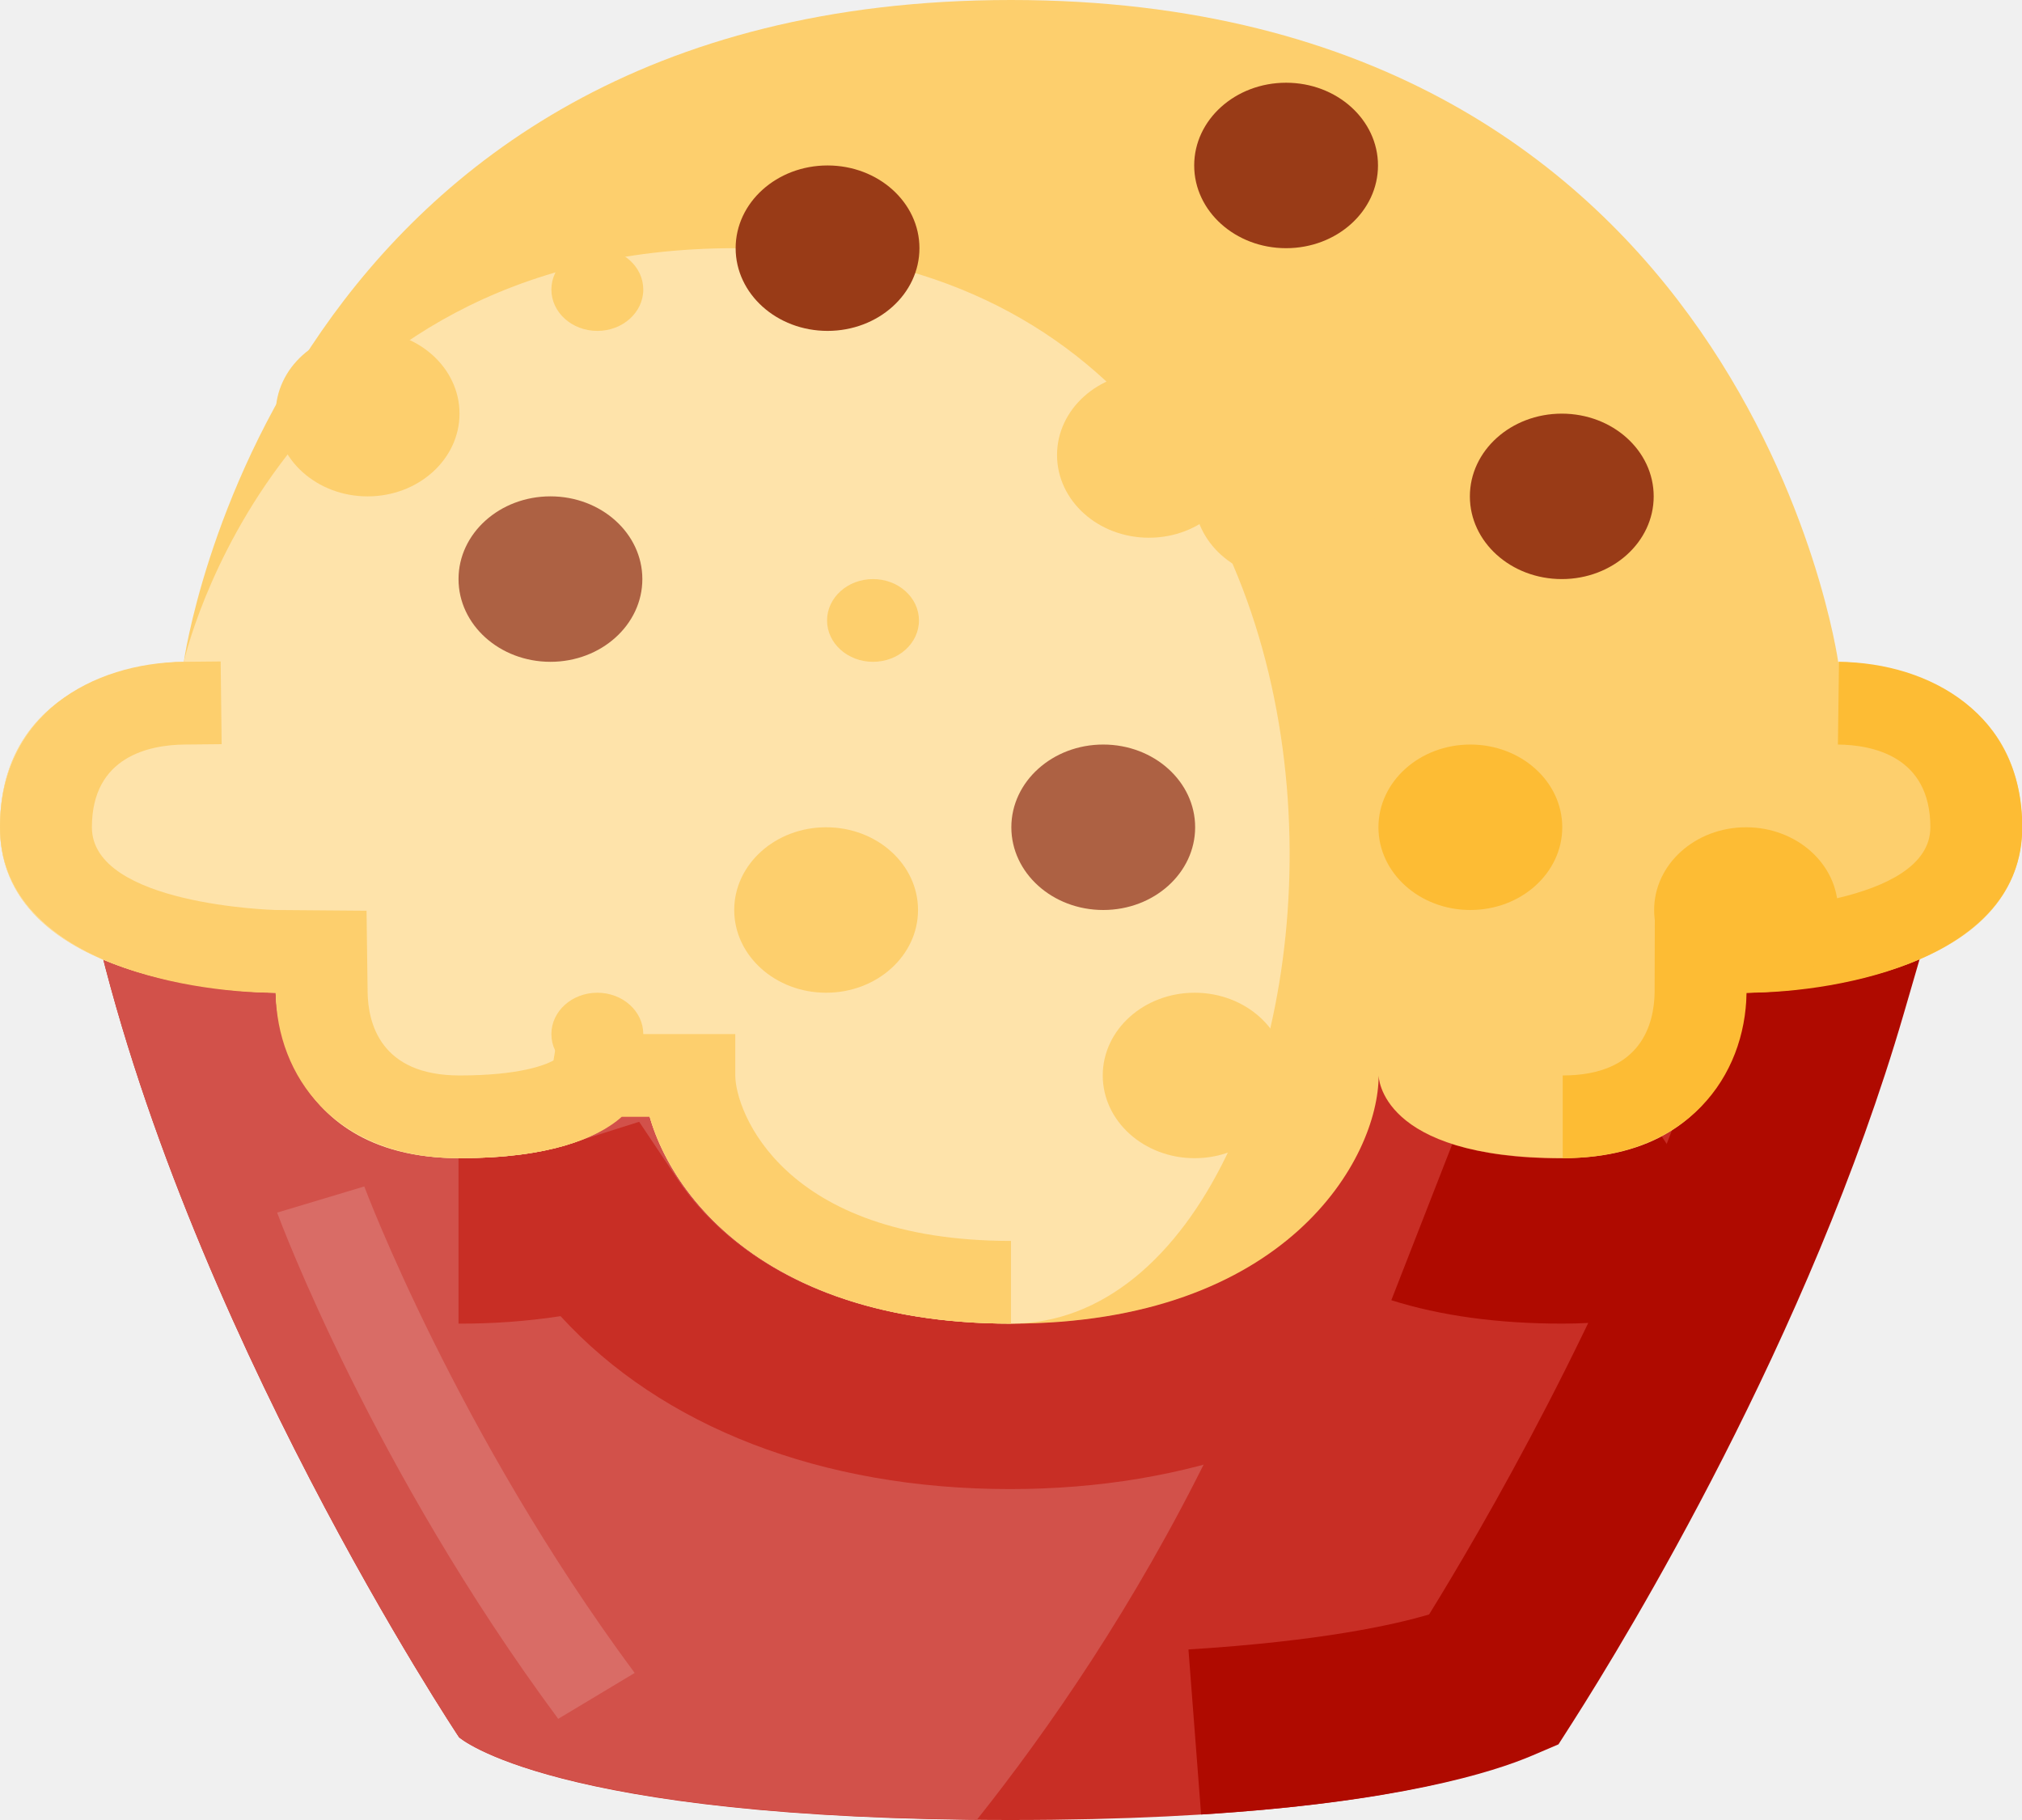
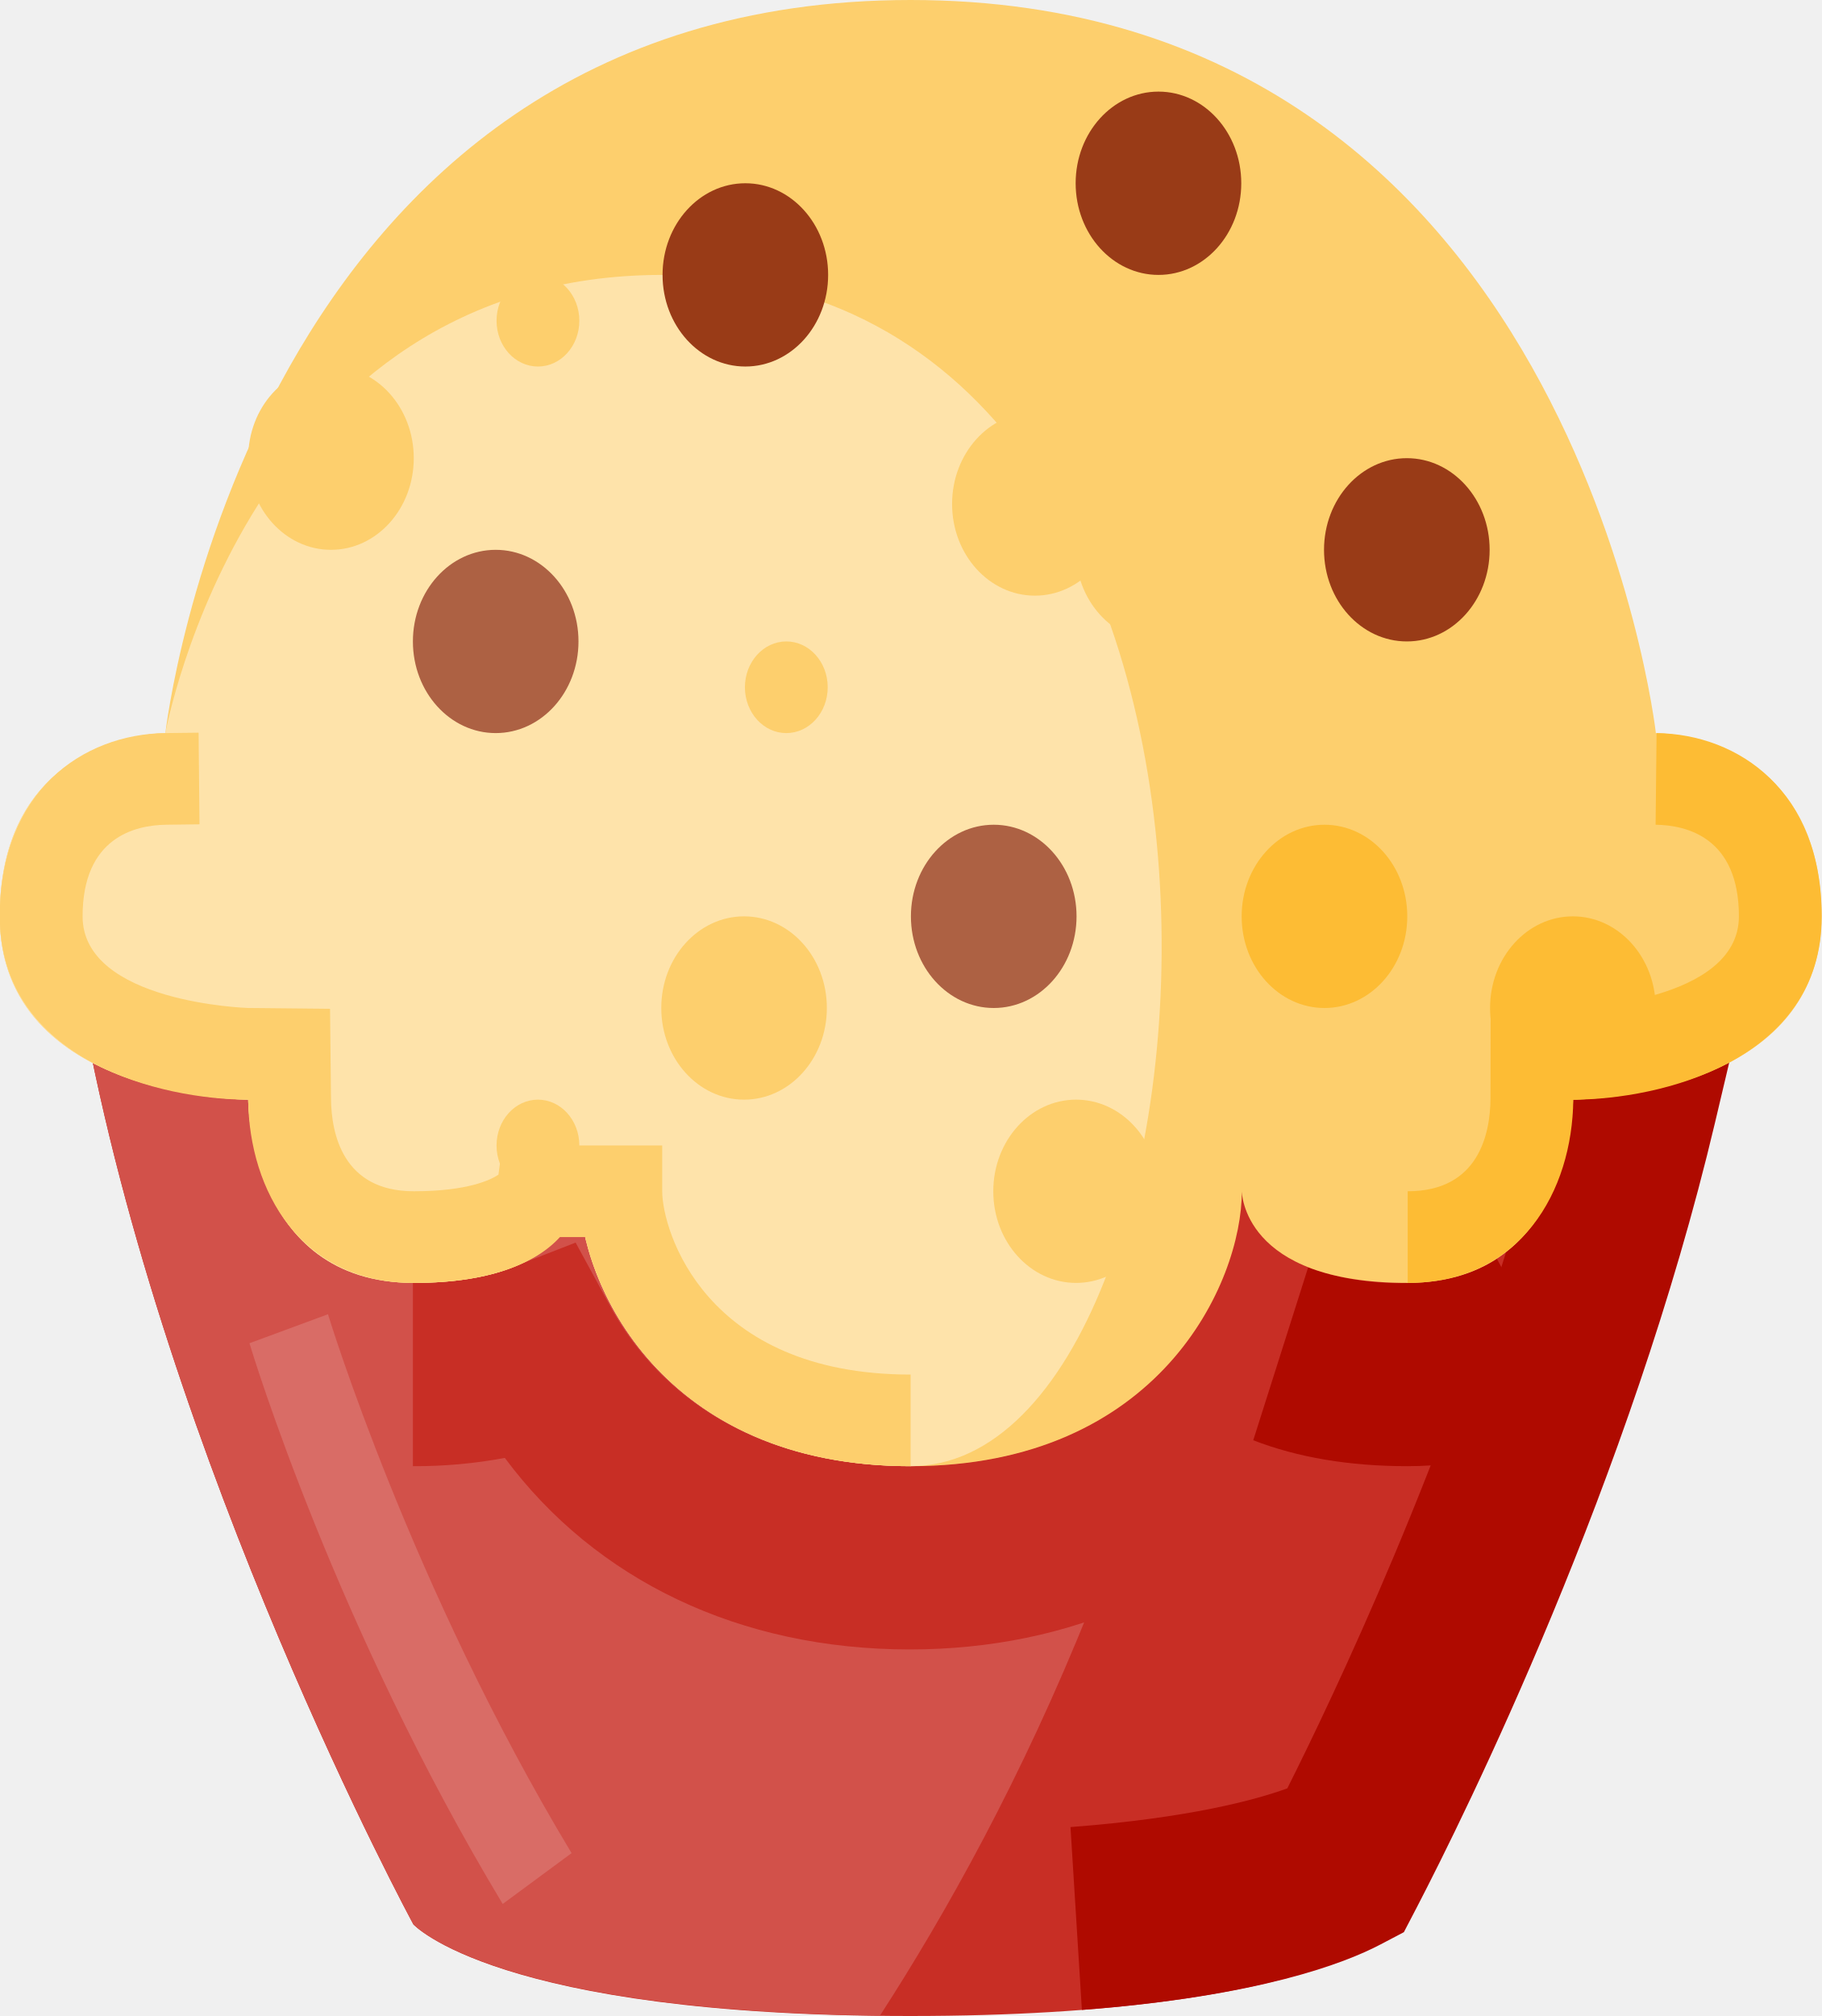
- <svg xmlns="http://www.w3.org/2000/svg" width="100" height="90" viewBox="0 0 100 90" fill="none">
-   <g clip-path="url(#clip0_1_762)">
-     <path d="M95.43 45C90.885 65.454 77.249 85.909 77.249 85.909C77.249 85.909 72.703 90 49.976 90C27.248 90 22.703 85.909 22.703 85.909C22.703 85.909 9.067 65.454 4.521 45H95.43Z" fill="#C82E25" />
-     <path d="M59.402 89.728L58.776 81.567C65.311 81.159 68.942 80.35 70.677 79.836C73.178 75.788 79.469 65.067 83.697 53.182H68.2V45H95.644L94.152 50.128C89.494 66.136 80.445 80.981 77.784 85.152L77.076 86.259L75.795 86.806C73.853 87.637 69.143 89.123 59.402 89.728Z" fill="#AF0A00" />
-     <path d="M48.307 89.981C48.311 89.98 48.324 89.967 48.329 89.967C55.386 81.096 65.319 65.442 68.158 45H4.521C9.067 65.454 22.703 85.909 22.703 85.909C22.703 85.909 27.068 89.781 48.307 89.981Z" fill="#D2514A" />
-     <path d="M49.95 73.636C40.633 73.636 32.722 70.556 27.724 65.085C26.057 65.338 24.368 65.462 22.677 65.454V57.273C24.83 57.273 26.661 57.039 28.119 56.578L31.61 55.473L33.519 58.325C35.302 60.988 39.809 65.454 49.95 65.454C57.927 65.454 62.406 62.648 64.758 60.293L71.518 65.766C66.445 70.841 58.786 73.636 49.95 73.636Z" fill="#C82E25" />
-     <path d="M77.265 65.454C74.084 65.454 71.239 65.065 68.809 64.296L71.823 56.578C74.582 57.45 79.327 57.714 82.183 56.194L86.813 63.233C84.047 64.707 80.834 65.454 77.265 65.454Z" fill="#AF0A00" />
-     <path d="M90.909 32.727C90.909 32.727 86.363 0 50 0C13.636 0 9.091 32.727 9.091 32.727C9.091 32.727 0 32.727 0 40.909C0 49.091 13.636 49.091 13.636 49.091C13.636 49.091 13.636 57.273 22.727 57.273C31.818 57.273 31.818 53.182 31.818 53.182C31.818 57.273 36.364 65.454 50 65.454C63.637 65.454 68.182 57.273 68.182 53.182C68.182 53.182 68.182 57.273 77.273 57.273C86.363 57.273 86.363 49.091 86.363 49.091C86.363 49.091 100 49.091 100 40.909C100 32.727 90.909 32.727 90.909 32.727Z" fill="#FDCF6D" />
-     <path d="M77.286 53.182C81.195 53.182 81.811 50.603 81.831 49.067L81.841 45.012L86.366 45C86.45 45 95.468 44.752 95.468 40.909C95.468 37.391 92.602 36.836 90.896 36.818L90.949 32.728C95.461 32.776 100.013 35.324 100.013 40.909C100.013 47.379 91.096 49.089 86.376 49.091V49.095C86.323 53.176 83.492 57.273 77.286 57.273V53.182Z" fill="#FDBC34" />
-     <path d="M27.607 84.998C18.451 72.639 13.895 60.477 13.706 59.965L18.016 58.671C18.06 58.791 22.586 70.846 31.389 82.729L27.607 84.998Z" fill="#D96C66" />
-     <path d="M36.364 12.273C13.636 12.273 9.091 32.728 9.091 32.728C9.091 32.728 0 32.728 0 40.909C0 49.091 13.636 49.091 13.636 49.091C13.636 49.091 13.636 57.273 22.728 57.273C31.818 57.273 31.818 53.182 31.818 53.182C31.818 57.273 36.364 65.454 50 65.454C68.182 65.454 72.727 12.273 36.364 12.273Z" fill="#FEE3AA" />
-     <path d="M50 65.454C38.322 65.454 33.358 59.478 32.133 55.227H30.748C29.463 56.376 26.937 57.273 22.728 57.273C16.522 57.273 13.69 53.17 13.636 49.103L13.621 49.091C8.922 49.091 0 47.381 0 40.909C0 35.324 4.558 32.776 9.078 32.727L10.913 32.709L10.962 36.8L9.129 36.818C7.417 36.836 4.545 37.391 4.545 40.909C4.545 44.752 13.563 45 13.654 45L18.128 45.036L18.181 49.055C18.201 50.597 18.819 53.182 22.728 53.182C25.691 53.182 26.956 52.668 27.373 52.441L27.59 51.137H36.364V53.182C36.364 54.91 38.678 61.364 50 61.364V65.454Z" fill="#FDCF6D" />
-     <path d="M45.472 12.273C45.472 14.532 43.438 16.363 40.927 16.363C38.417 16.363 36.382 14.532 36.382 12.273C36.382 10.014 38.417 8.182 40.927 8.182C43.438 8.182 45.472 10.014 45.472 12.273Z" fill="#993B17" />
-     <path d="M68.15 8.182C68.15 10.441 66.116 12.273 63.605 12.273C61.094 12.273 59.06 10.441 59.06 8.182C59.06 5.922 61.094 4.091 63.605 4.091C66.116 4.091 68.15 5.922 68.15 8.182Z" fill="#993B17" />
-     <path d="M59.107 40.909C59.107 43.169 57.072 45 54.562 45C52.052 45 50.017 43.169 50.017 40.909C50.017 38.65 52.052 36.818 54.562 36.818C57.072 36.818 59.107 38.65 59.107 40.909Z" fill="#AD6143" />
-     <path d="M81.785 24.546C81.785 26.805 79.75 28.636 77.24 28.636C74.729 28.636 72.694 26.805 72.694 24.546C72.694 22.286 74.729 20.455 77.24 20.455C79.75 20.455 81.785 22.286 81.785 24.546Z" fill="#993B17" />
-     <path d="M31.768 28.636C31.768 30.896 29.733 32.727 27.223 32.727C24.712 32.727 22.677 30.896 22.677 28.636C22.677 26.377 24.712 24.545 27.223 24.545C29.733 24.545 31.768 26.377 31.768 28.636Z" fill="#AD6143" />
-     <path d="M61.368 22.5C61.368 24.76 59.333 26.591 56.823 26.591C54.312 26.591 52.277 24.76 52.277 22.5C52.277 20.241 54.312 18.409 56.823 18.409C59.333 18.409 61.368 20.241 61.368 22.5Z" fill="#FDCF6D" />
-     <path d="M68.15 24.546C68.15 26.805 66.116 28.636 63.605 28.636C61.094 28.636 59.06 26.805 59.06 24.546C59.06 22.286 61.094 20.455 63.605 20.455C66.116 20.455 68.15 22.286 68.15 24.546Z" fill="#FDCF6D" />
-     <path d="M45.448 30.682C45.448 31.811 44.431 32.727 43.176 32.727C41.921 32.727 40.903 31.811 40.903 30.682C40.903 29.552 41.921 28.636 43.176 28.636C44.431 28.636 45.448 29.552 45.448 30.682Z" fill="#FDCF6D" />
-     <path d="M90.899 45C90.899 47.26 88.864 49.091 86.353 49.091C83.842 49.091 81.807 47.26 81.807 45C81.807 42.74 83.842 40.909 86.353 40.909C88.864 40.909 90.899 42.74 90.899 45Z" fill="#FDBC34" />
-     <path d="M63.629 53.182C63.629 55.441 61.594 57.273 59.083 57.273C56.573 57.273 54.538 55.441 54.538 53.182C54.538 50.922 56.573 49.091 59.083 49.091C61.594 49.091 63.629 50.922 63.629 53.182Z" fill="#FDCF6D" />
-     <path d="M77.263 40.909C77.263 43.169 75.229 45 72.718 45C70.207 45 68.172 43.169 68.172 40.909C68.172 38.65 70.207 36.818 72.718 36.818C75.229 36.818 77.263 38.65 77.263 40.909Z" fill="#FDBC34" />
-     <path d="M31.814 51.137C31.814 52.266 30.797 53.182 29.542 53.182C28.287 53.182 27.269 52.266 27.269 51.137C27.269 50.007 28.287 49.091 29.542 49.091C30.797 49.091 31.814 50.007 31.814 51.137Z" fill="#FDCF6D" />
-     <path d="M45.402 45C45.402 47.26 43.367 49.091 40.857 49.091C38.347 49.091 36.312 47.26 36.312 45C36.312 42.74 38.347 40.909 40.857 40.909C43.367 40.909 45.402 42.74 45.402 45Z" fill="#FDCF6D" />
-     <path d="M22.726 20.455C22.726 22.714 20.691 24.546 18.18 24.546C15.669 24.546 13.634 22.714 13.634 20.455C13.634 18.195 15.669 16.363 18.18 16.363C20.691 16.363 22.726 18.195 22.726 20.455Z" fill="#FDCF6D" />
-     <path d="M31.814 14.319C31.814 15.448 30.797 16.363 29.542 16.363C28.287 16.363 27.269 15.448 27.269 14.319C27.269 13.189 28.287 12.273 29.542 12.273C30.797 12.273 31.814 13.189 31.814 14.319Z" fill="#FDCF6D" />
+ <svg xmlns="http://www.w3.org/2000/svg" width="47" height="52" viewBox="0 0 47 52" fill="none">
+   <g id="Image" clip-path="url(#clip0_1_34)">
+     <path id="Vector" d="M44.847 26C42.71 37.818 36.301 49.636 36.301 49.636C36.301 49.636 34.165 52 23.483 52C12.801 52 10.665 49.636 10.665 49.636C10.665 49.636 4.256 37.818 2.119 26H44.847Z" fill="#C82E25" />
+     <path id="Vector_2" d="M27.913 51.843L27.619 47.127C30.69 46.892 32.397 46.425 33.213 46.128C34.388 43.788 37.345 37.594 39.332 30.727H32.048V26H44.947L44.246 28.963C42.056 38.212 37.803 46.789 36.553 49.199L36.22 49.838L35.618 50.154C34.705 50.635 32.492 51.493 27.913 51.843Z" fill="#AF0A00" />
+     <path id="Vector_3" d="M22.699 51.989C22.701 51.989 22.707 51.981 22.709 51.981C26.026 46.855 30.694 37.811 32.029 26H2.119C4.256 37.818 10.665 49.636 10.665 49.636C10.665 49.636 12.716 51.873 22.699 51.989Z" fill="#D2514A" />
+     <path id="Vector_4" d="M23.471 42.545C19.092 42.545 15.374 40.766 13.025 37.605C12.241 37.751 11.447 37.822 10.653 37.818V33.091C11.664 33.091 12.525 32.956 13.21 32.689L14.851 32.051L15.748 33.699C16.586 35.238 18.705 37.818 23.471 37.818C27.22 37.818 29.325 36.197 30.431 34.836L33.608 37.998C31.223 40.931 27.624 42.545 23.471 42.545Z" fill="#C82E25" />
+     <path id="Vector_5" d="M36.309 37.818C34.814 37.818 33.477 37.593 32.334 37.149L33.751 32.689C35.048 33.194 37.278 33.346 38.62 32.468L40.797 36.535C39.497 37.386 37.986 37.818 36.309 37.818Z" fill="#AF0A00" />
+     <path id="Vector_6" d="M42.722 18.909C42.722 18.909 40.585 0 23.494 0C6.403 0 4.267 18.909 4.267 18.909C4.267 18.909 -0.006 18.909 -0.006 23.636C-0.006 28.364 6.403 28.364 6.403 28.364C6.403 28.364 6.403 33.091 10.676 33.091C14.949 33.091 14.949 30.727 14.949 30.727C14.949 33.091 17.085 37.818 23.494 37.818C29.904 37.818 32.04 33.091 32.04 30.727C32.04 30.727 32.04 33.091 36.313 33.091C40.585 33.091 40.585 28.364 40.585 28.364C40.585 28.364 46.994 28.364 46.994 23.636C46.994 18.909 42.722 18.909 42.722 18.909Z" fill="#FDCF6D" />
+     <path id="Vector_7" d="M36.319 30.727C38.156 30.727 38.446 29.238 38.455 28.35L38.459 26.007L40.586 26C40.626 26 44.864 25.857 44.864 23.636C44.864 21.604 43.517 21.283 42.715 21.273L42.74 18.909C44.861 18.937 47.001 20.409 47.001 23.636C47.001 27.375 42.809 28.362 40.591 28.364V28.366C40.566 30.724 39.236 33.091 36.319 33.091V30.727Z" fill="#FDBC34" />
+     <path id="Vector_8" d="M12.97 49.11C8.667 41.969 6.525 34.942 6.436 34.647L8.462 33.899C8.483 33.968 10.61 40.933 14.747 47.799L12.97 49.11Z" fill="#D96C66" />
+     <path id="Vector_9" d="M17.085 7.091C6.403 7.091 4.267 18.909 4.267 18.909C4.267 18.909 -0.006 18.909 -0.006 23.636C-0.006 28.364 6.403 28.364 6.403 28.364C6.403 28.364 6.403 33.091 10.676 33.091C14.949 33.091 14.949 30.727 14.949 30.727C14.949 33.091 17.085 37.818 23.494 37.818C32.04 37.818 34.176 7.091 17.085 7.091Z" fill="#FEE3AA" />
+     <path id="Vector_10" d="M23.494 37.818C18.006 37.818 15.673 34.365 15.097 31.909H14.446C13.842 32.573 12.655 33.091 10.676 33.091C7.76 33.091 6.429 30.72 6.403 28.371L6.396 28.364C4.188 28.364 -0.006 27.376 -0.006 23.636C-0.006 20.409 2.137 18.937 4.261 18.909L5.124 18.899L5.147 21.262L4.285 21.273C3.481 21.283 2.131 21.604 2.131 23.636C2.131 25.857 6.369 26 6.412 26L8.515 26.021L8.54 28.343C8.549 29.234 8.839 30.727 10.676 30.727C12.069 30.727 12.664 30.431 12.86 30.299L12.962 29.546H17.085V30.727C17.085 31.726 18.173 35.455 23.494 35.455V37.818Z" fill="#FDCF6D" />
+     <path id="Vector_11" d="M21.366 7.091C21.366 8.396 20.41 9.454 19.23 9.454C18.05 9.454 17.094 8.396 17.094 7.091C17.094 5.786 18.05 4.727 19.23 4.727C20.41 4.727 21.366 5.786 21.366 7.091Z" fill="#993B17" />
+     <path id="Vector_12" d="M32.025 4.727C32.025 6.033 31.069 7.091 29.889 7.091C28.709 7.091 27.752 6.033 27.752 4.727C27.752 3.422 28.709 2.363 29.889 2.363C31.069 2.363 32.025 3.422 32.025 4.727Z" fill="#993B17" />
+     <path id="Vector_13" d="M27.775 23.636C27.775 24.942 26.818 26 25.639 26C24.459 26 23.502 24.942 23.502 23.636C23.502 22.331 24.459 21.273 25.639 21.273C26.818 21.273 27.775 22.331 27.775 23.636Z" fill="#AD6143" />
+     <path id="Vector_14" d="M38.433 14.182C38.433 15.487 37.477 16.545 36.297 16.545C35.117 16.545 34.16 15.487 34.16 14.182C34.16 12.877 35.117 11.818 36.297 11.818C37.477 11.818 38.433 12.877 38.433 14.182Z" fill="#993B17" />
+     <path id="Vector_15" d="M14.925 16.545C14.925 17.851 13.969 18.909 12.789 18.909C11.609 18.909 10.653 17.851 10.653 16.545C10.653 15.24 11.609 14.182 12.789 14.182C13.969 14.182 14.925 15.24 14.925 16.545Z" fill="#AD6143" />
+     <path id="Vector_16" d="M28.837 13C28.837 14.306 27.881 15.364 26.701 15.364C25.521 15.364 24.564 14.306 24.564 13C24.564 11.694 25.521 10.636 26.701 10.636C27.881 10.636 28.837 11.694 28.837 13Z" fill="#FDCF6D" />
+     <path id="Vector_17" d="M32.025 14.182C32.025 15.487 31.069 16.545 29.889 16.545C28.709 16.545 27.752 15.487 27.752 14.182C27.752 12.877 28.709 11.818 29.889 11.818C31.069 11.818 32.025 12.877 32.025 14.182Z" fill="#FDCF6D" />
+     <path id="Vector_18" d="M21.355 17.727C21.355 18.38 20.877 18.909 20.287 18.909C19.697 18.909 19.219 18.38 19.219 17.727C19.219 17.075 19.697 16.545 20.287 16.545C20.877 16.545 21.355 17.075 21.355 17.727Z" fill="#FDCF6D" />
+     <path id="Vector_19" d="M42.717 26C42.717 27.305 41.76 28.364 40.58 28.364C39.4 28.364 38.444 27.305 38.444 26C38.444 24.694 39.4 23.636 40.58 23.636C41.76 23.636 42.717 24.694 42.717 26Z" fill="#FDBC34" />
+     <path id="Vector_20" d="M29.9 30.727C29.9 32.033 28.944 33.091 27.763 33.091C26.584 33.091 25.627 32.033 25.627 30.727C25.627 29.422 26.584 28.364 27.763 28.364C28.944 28.364 29.9 29.422 29.9 30.727Z" fill="#FDCF6D" />
+     <path id="Vector_21" d="M36.308 23.636C36.308 24.942 35.352 26 34.172 26C32.992 26 32.035 24.942 32.035 23.636C32.035 22.331 32.992 21.273 34.172 21.273C35.352 21.273 36.308 22.331 36.308 23.636Z" fill="#FDBC34" />
+     <g id="Group">
+       <path id="Vector_22" d="M14.947 29.546C14.947 30.198 14.469 30.727 13.879 30.727C13.289 30.727 12.811 30.198 12.811 29.546C12.811 28.893 13.289 28.364 13.879 28.364C14.469 28.364 14.947 28.893 14.947 29.546Z" fill="#FDCF6D" />
+       <path id="Vector_23" d="M21.333 26C21.333 27.305 20.377 28.364 19.197 28.364C18.017 28.364 17.061 27.305 17.061 26C17.061 24.694 18.017 23.636 19.197 23.636C20.377 23.636 21.333 24.694 21.333 26Z" fill="#FDCF6D" />
+       <path id="Vector_24" d="M10.675 11.818C10.675 13.124 9.719 14.182 8.539 14.182C7.359 14.182 6.403 13.124 6.403 11.818C6.403 10.512 7.359 9.454 8.539 9.454C9.719 9.454 10.675 10.512 10.675 11.818Z" fill="#FDCF6D" />
+       <path id="Vector_25" d="M14.947 8.273C14.947 8.925 14.469 9.454 13.879 9.454C13.289 9.454 12.811 8.925 12.811 8.273C12.811 7.62 13.289 7.091 13.879 7.091C14.469 7.091 14.947 7.62 14.947 8.273Z" fill="#FDCF6D" />
+     </g>
  </g>
  <defs>
-     <clipPath id="clip0_1_762">
-       <rect width="100" height="90" fill="white" />
+     <clipPath id="clip0_1_34">
+       <rect width="47" height="52" fill="white" transform="translate(-0.00561523)" />
    </clipPath>
  </defs>
</svg>
